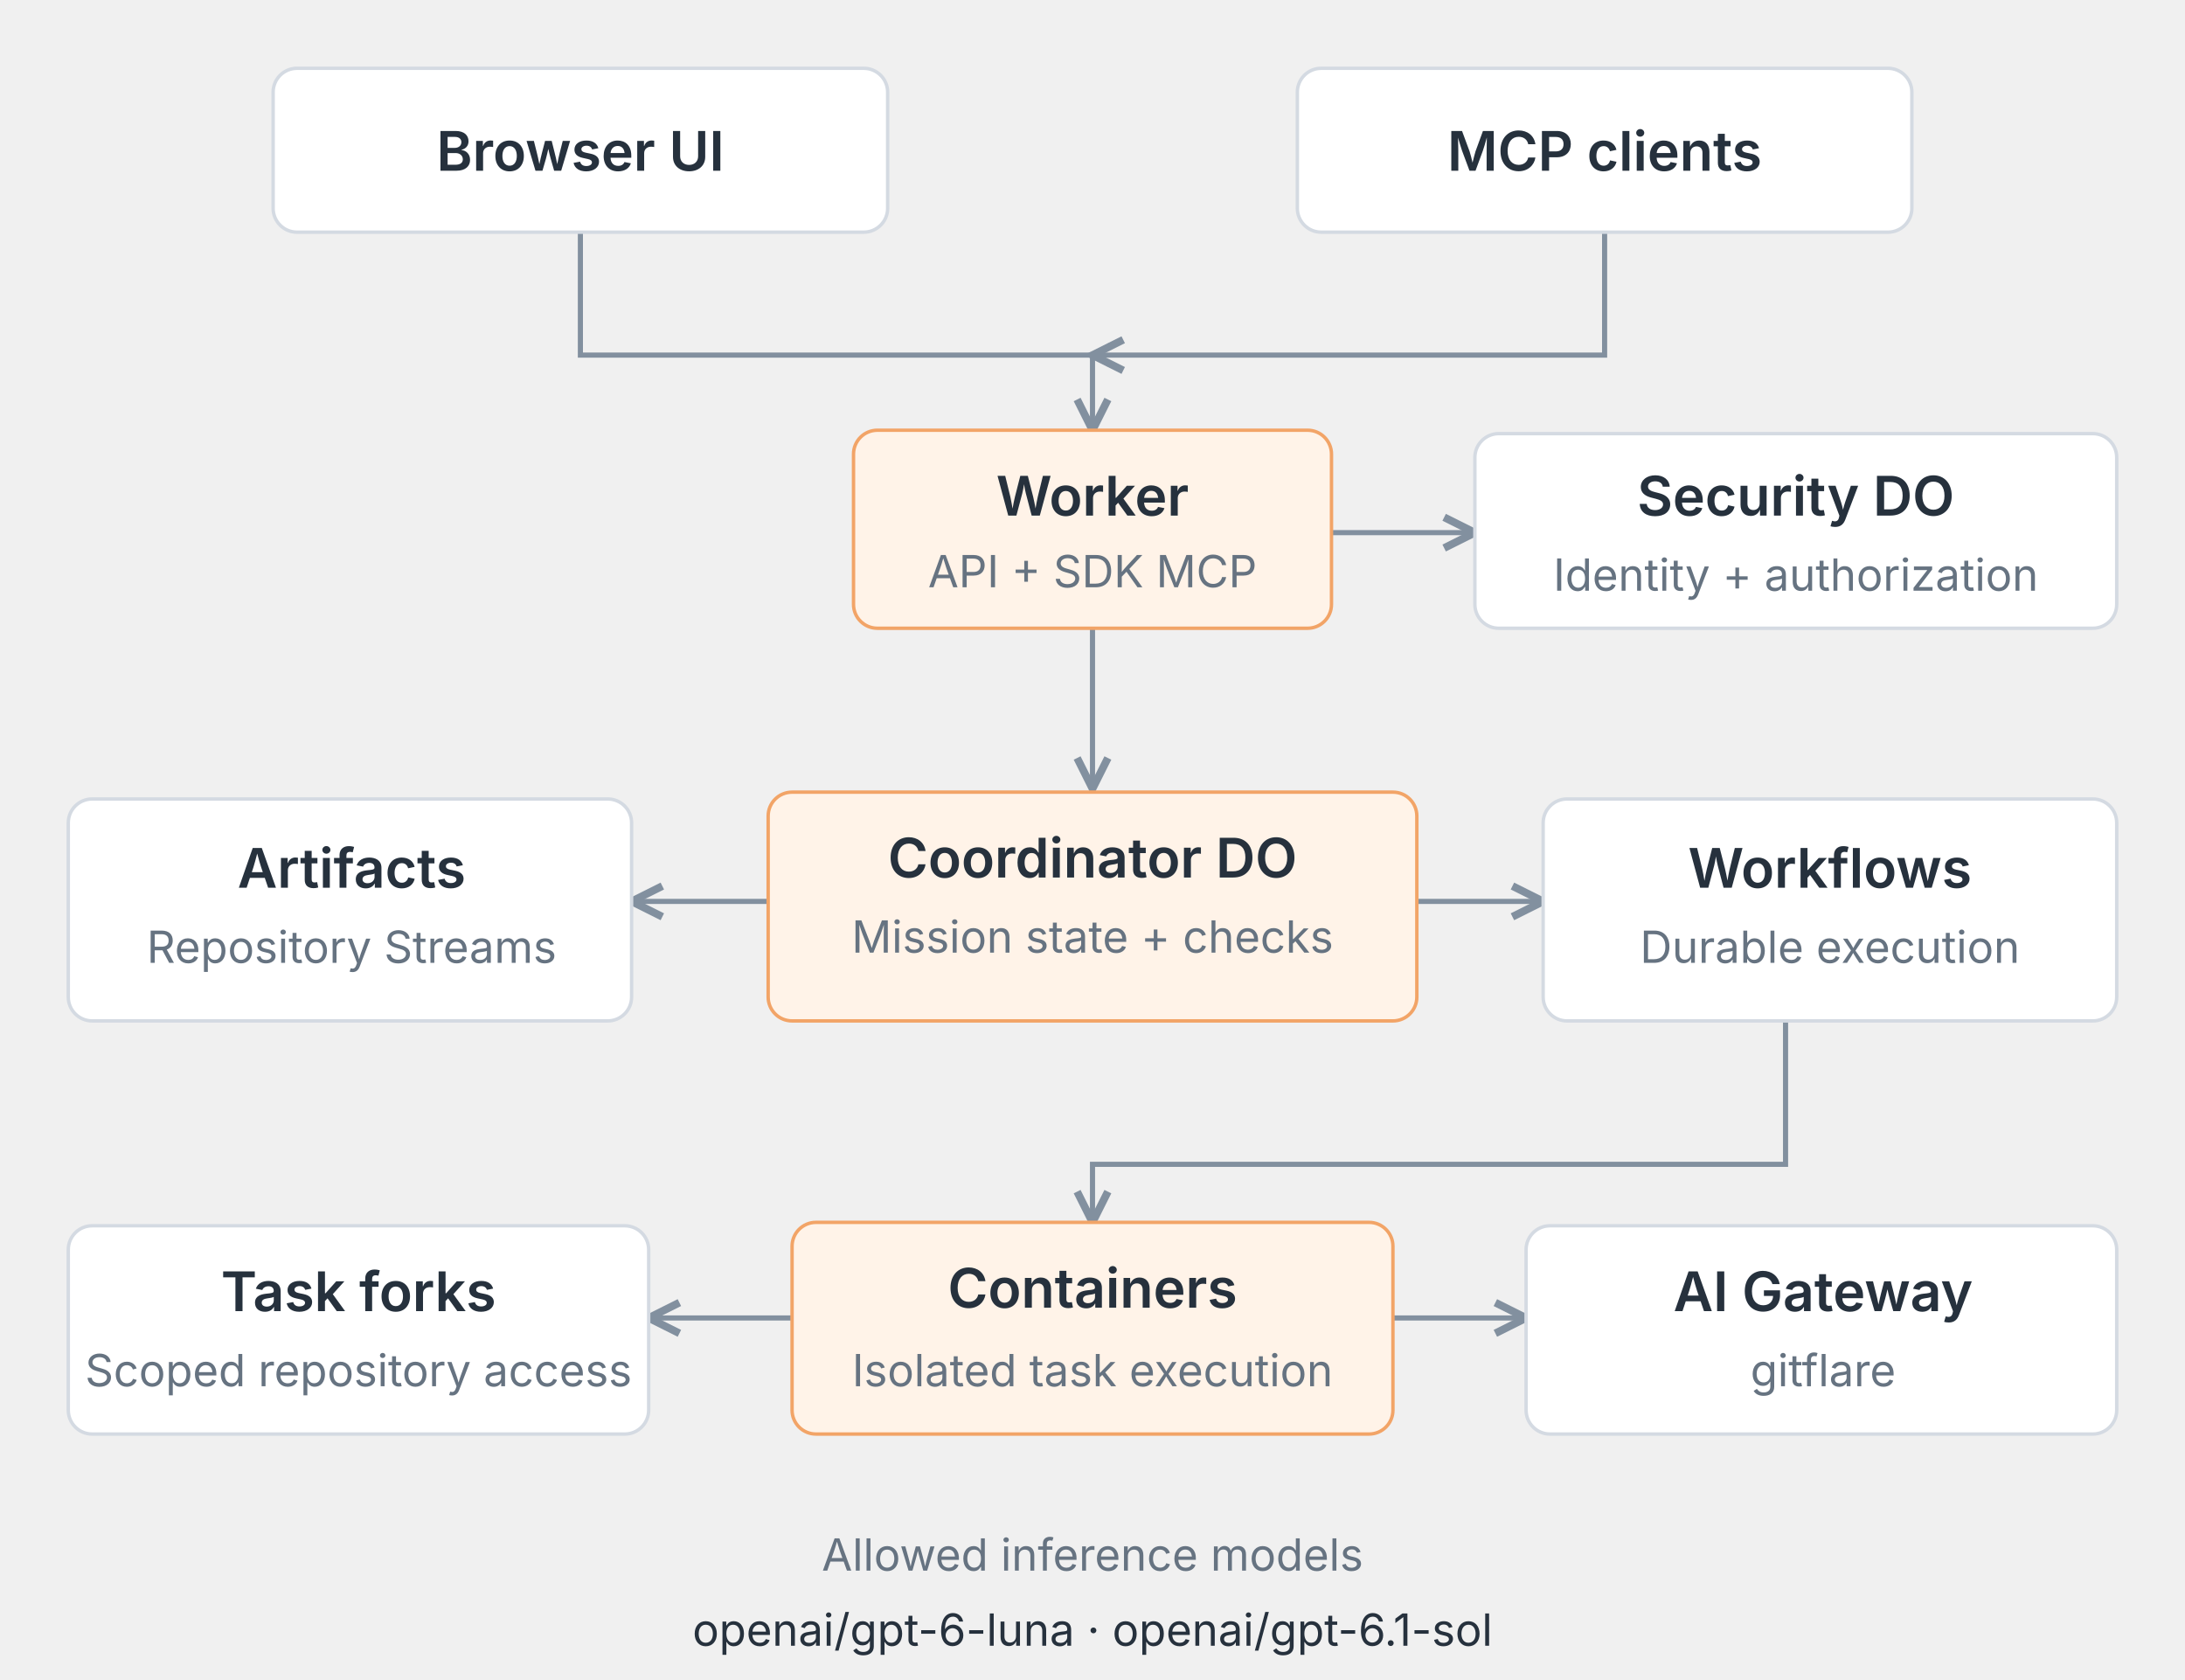
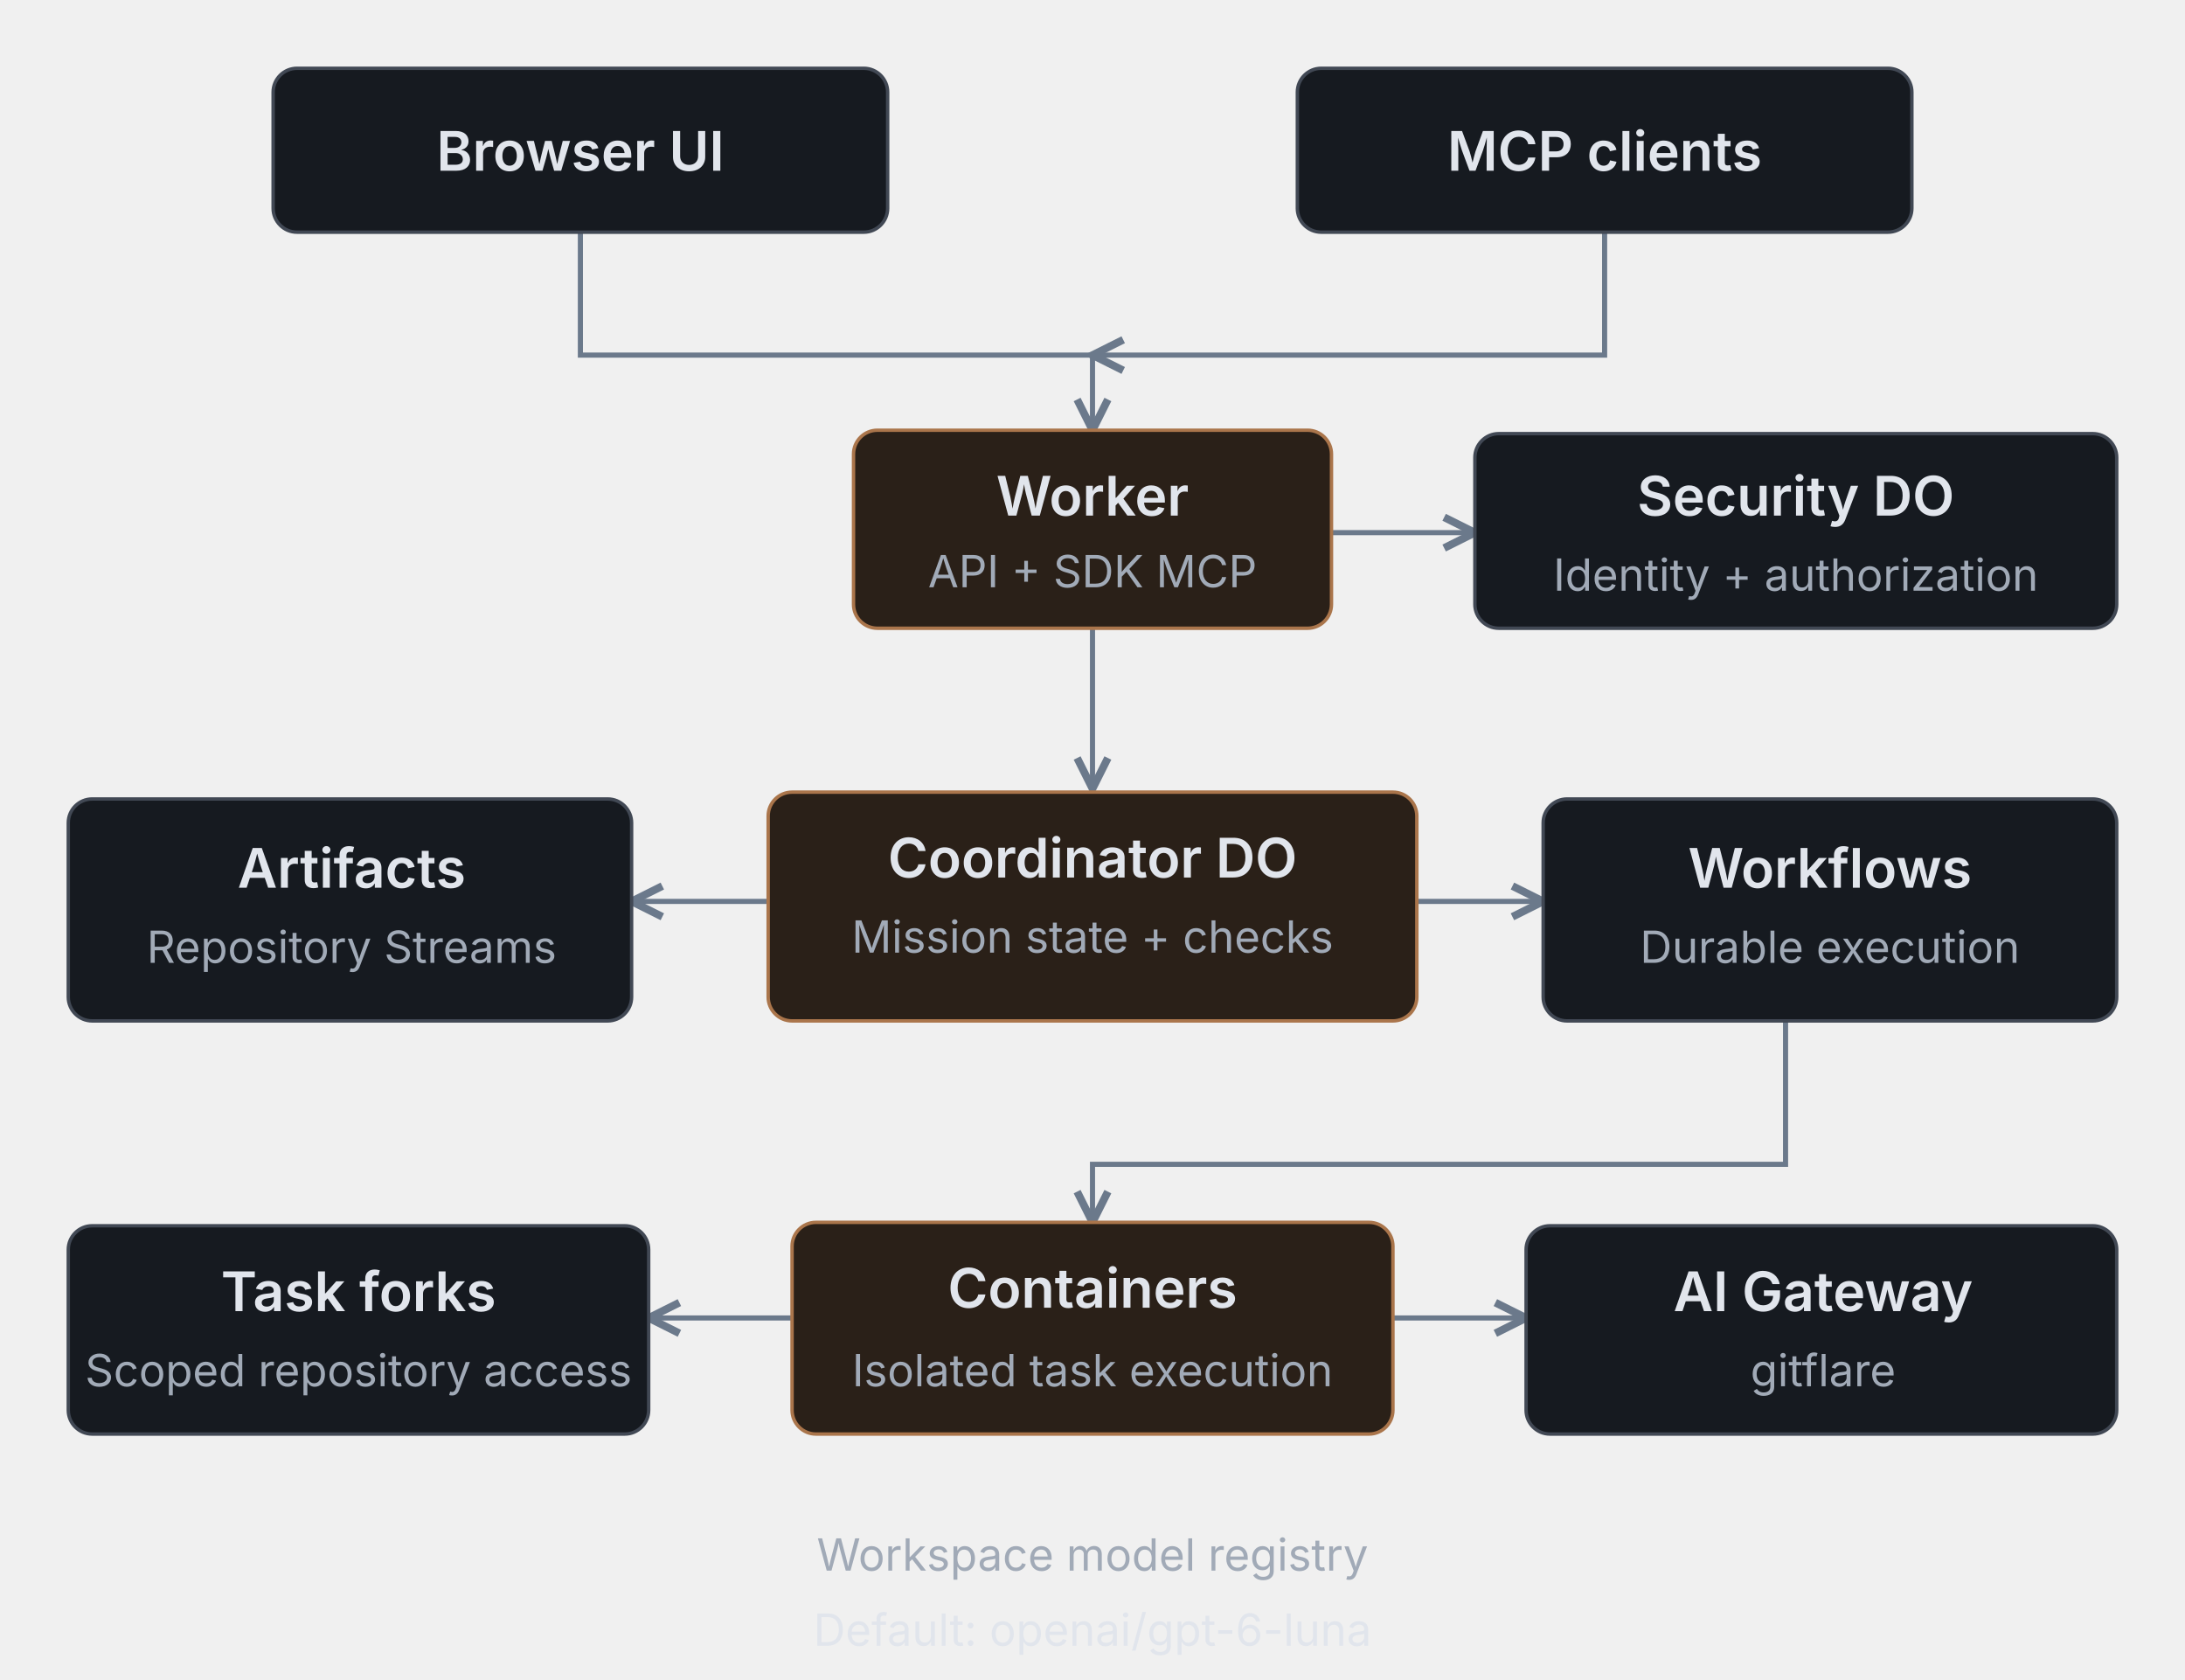
<svg xmlns="http://www.w3.org/2000/svg" viewBox="0 0 640 492" fill="none" role="img" aria-labelledby="title desc">
  <defs>
    <marker id="arrow" markerWidth="8" markerHeight="8" refX="7" refY="4" orient="auto">
-       <path d="m1 1 6 3-6 3" stroke="#82909f" stroke-width="1.5" />
+       <path d="m1 1 6 3-6 3" stroke="#6b798b" stroke-width="1.5" />
    </marker>
  </defs>
-   <g stroke="#82909f" stroke-width="1.5" marker-end="url(#arrow)">
+   <g stroke="#6b798b" stroke-width="1.5" marker-end="url(#arrow)">
    <path d="M170 67v37h150v22" />
    <path d="M470 67v37H320" />
    <path d="M390 156h42" />
    <path d="M320 184v47" />
    <path d="M225 264h-40" />
    <path d="M415 264h37" />
    <path d="M523 298v43H320v17" />
    <path d="M232 386h-42" />
    <path d="M408 386h39" />
  </g>
  <g font-family="Inter,Arial,sans-serif" text-anchor="middle">
-     <g fill="#fff" stroke="#d4dae2">
+     <g fill="#161a20" stroke="#414854">
      <rect x="80" y="20" width="180" height="48" rx="7" />
      <rect x="380" y="20" width="180" height="48" rx="7" />
      <rect x="432" y="127" width="188" height="57" rx="7" />
      <rect x="20" y="234" width="165" height="65" rx="7" />
      <rect x="452" y="234" width="168" height="65" rx="7" />
      <rect x="20" y="359" width="170" height="61" rx="7" />
      <rect x="447" y="359" width="173" height="61" rx="7" />
    </g>
-     <g fill="#fff3e8" stroke="#f2a467">
+     <g fill="#2a2018" stroke="#aa754b">
      <rect x="250" y="126" width="140" height="58" rx="7" />
      <rect x="225" y="232" width="190" height="67" rx="7" />
      <rect x="232" y="358" width="176" height="62" rx="7" />
    </g>
-     <g fill="#26313d" font-size="16" font-weight="600">
+     <g fill="#e1e5ec" font-size="16" font-weight="600">
      <text x="170" y="50">Browser UI</text>
      <text x="470" y="50">MCP clients</text>
      <text x="320" y="151">Worker</text>
      <text x="526" y="151">Security DO</text>
      <text x="320" y="257">Coordinator DO</text>
      <text x="103" y="260">Artifacts</text>
      <text x="536" y="260">Workflows</text>
      <text x="320" y="383">Containers</text>
      <text x="105" y="384">Task forks</text>
      <text x="534" y="384">AI Gateway</text>
    </g>
-     <g fill="#667381" font-size="13">
+     <g fill="#a1aab7" font-size="13">
      <text x="320" y="172">API + SDK MCP</text>
      <text x="526" y="173">Identity + authorization</text>
      <text x="320" y="279">Mission state + checks</text>
      <text x="103" y="282">Repository Streams</text>
      <text x="536" y="282">Durable execution</text>
      <text x="320" y="406">Isolated task execution</text>
      <text x="105" y="406">Scoped repository access</text>
      <text x="534" y="406">gitflare</text>
-       <text x="320" y="460">Allowed inference models</text>
-       <text x="320" y="482" fill="#26313d">openai/gpt-6-luna · openai/gpt-6.1-sol</text>
+       <text x="320" y="460">Workspace model registry</text>
+       <text x="320" y="482" fill="#e1e5ec">Default: openai/gpt-6-luna</text>
    </g>
  </g>
</svg>
